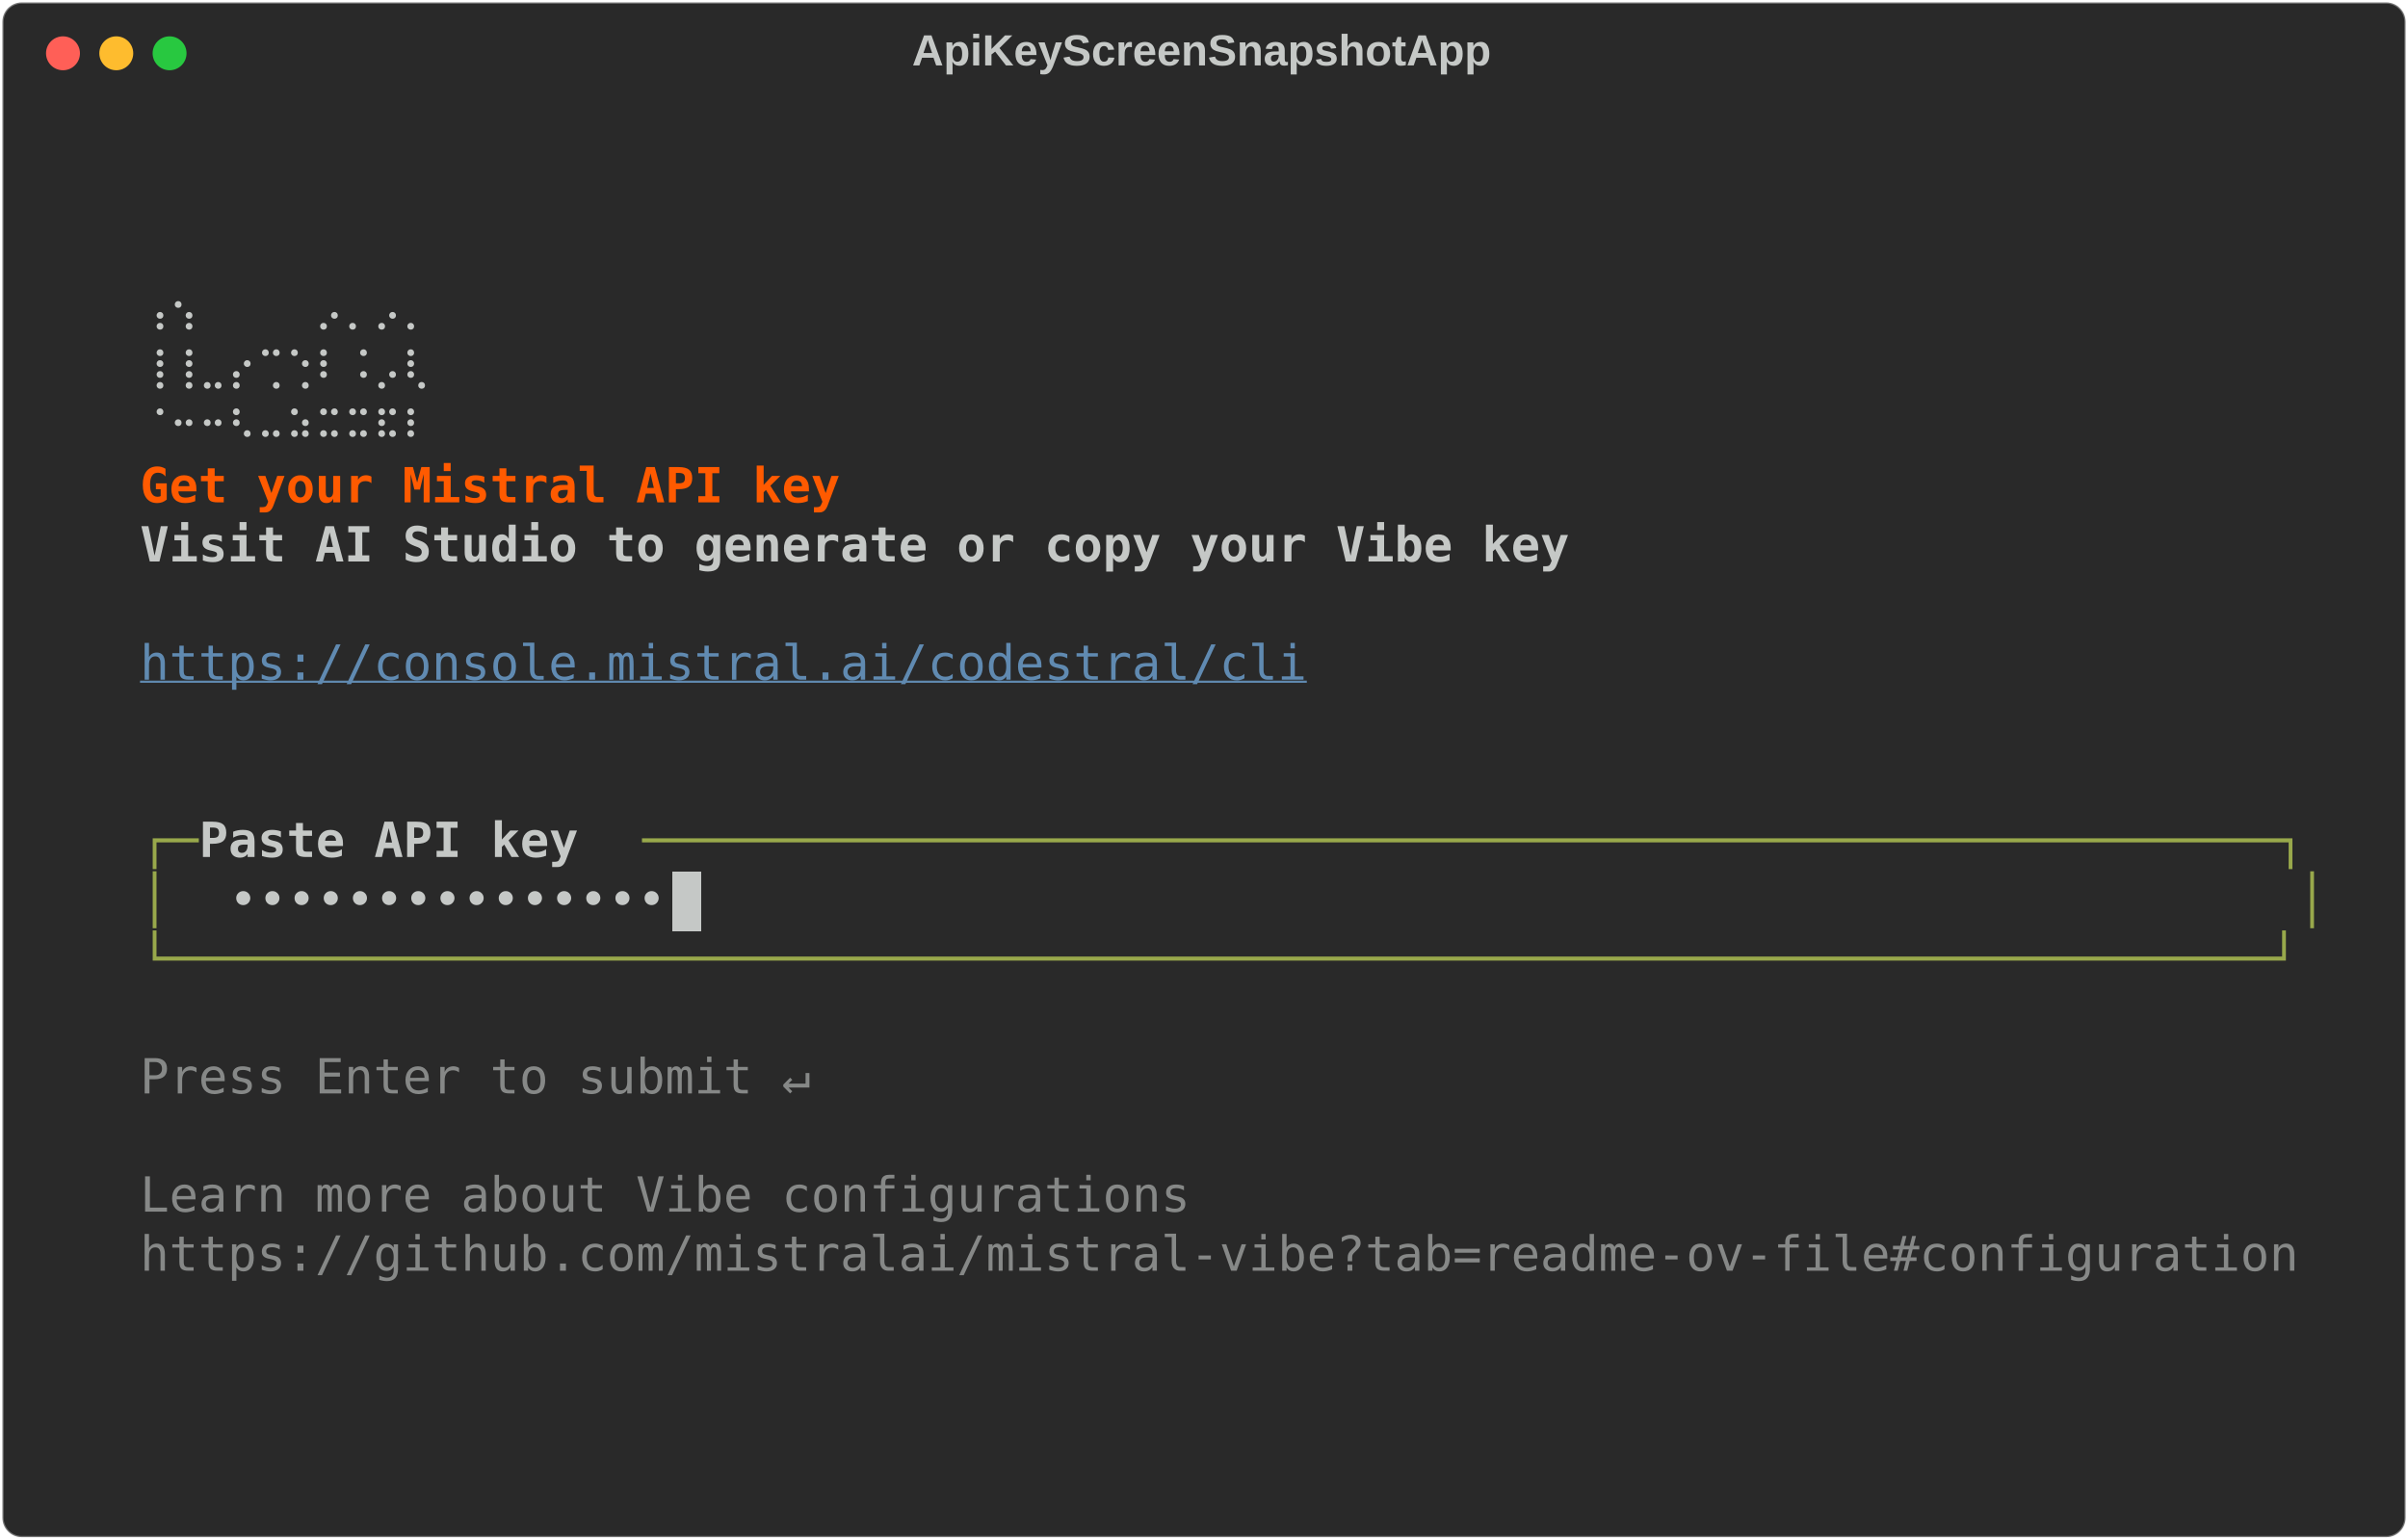
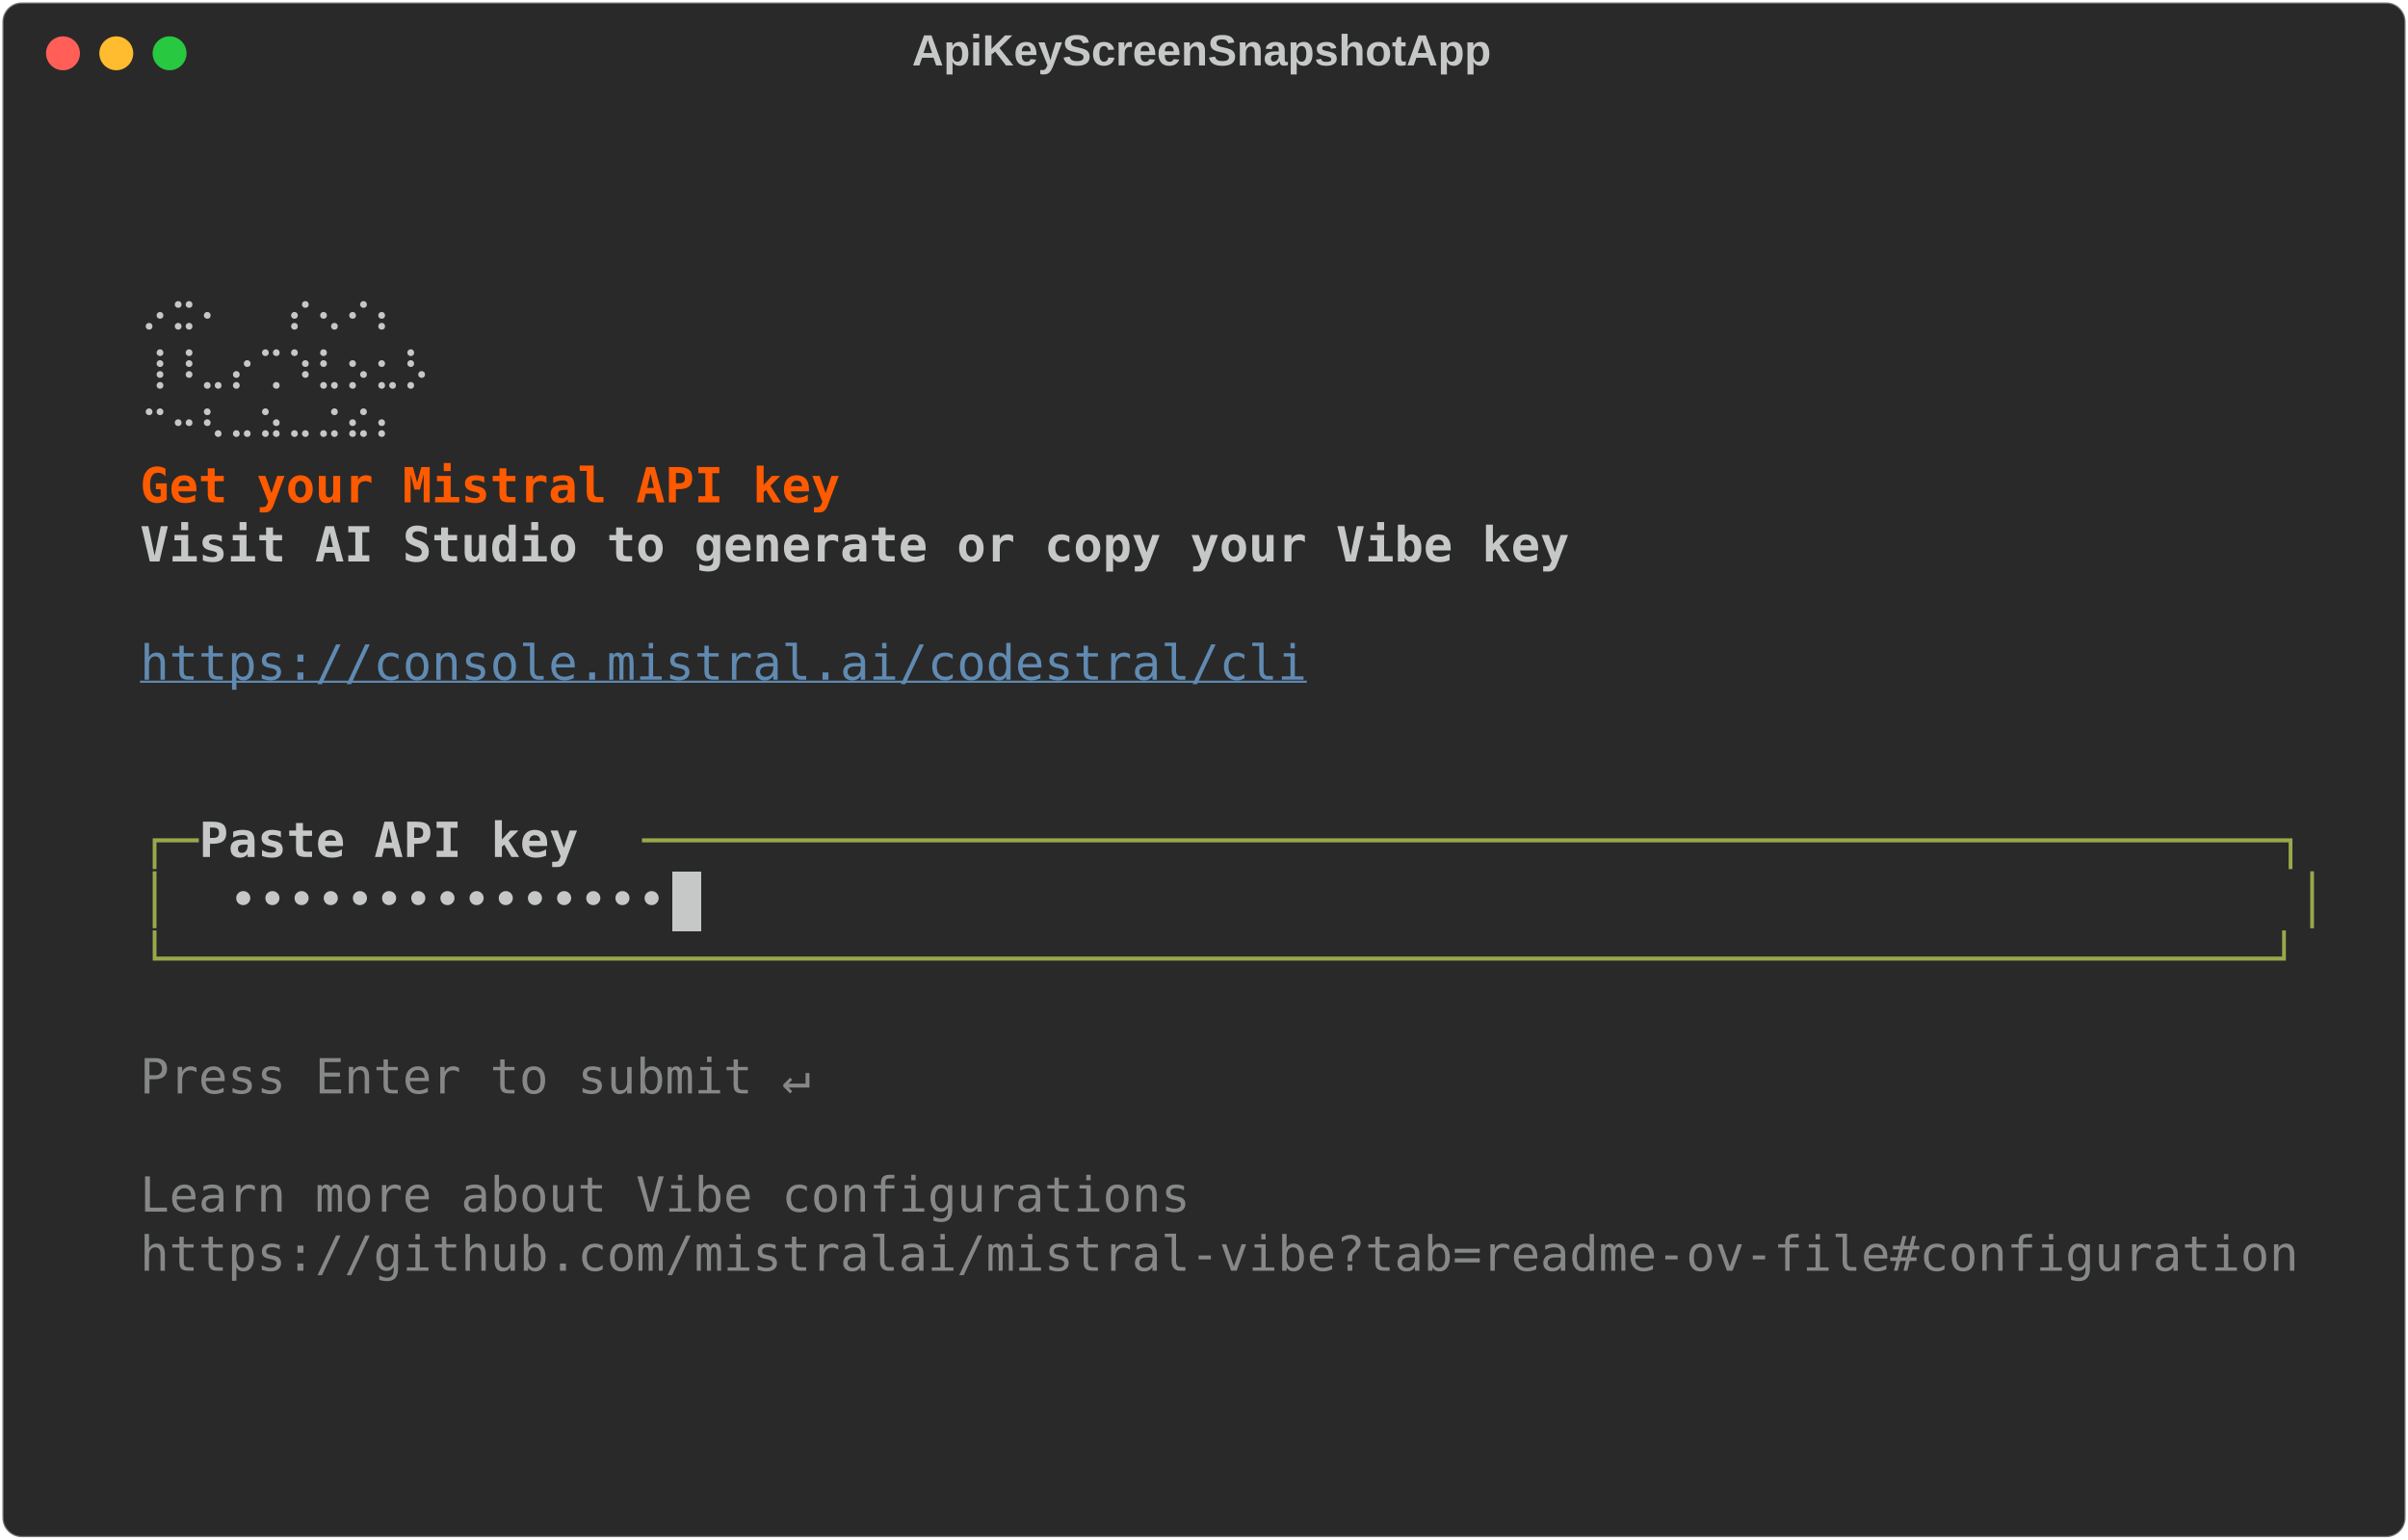
<svg xmlns="http://www.w3.org/2000/svg" class="rich-terminal" viewBox="0 0 994 635.6">
  <style>

    @font-face {
        font-family: "Fira Code";
        src: local("FiraCode-Regular"),
                url("https://cdnjs.cloudflare.com/ajax/libs/firacode/6.2.0/woff2/FiraCode-Regular.woff2") format("woff2"),
                url("https://cdnjs.cloudflare.com/ajax/libs/firacode/6.2.0/woff/FiraCode-Regular.woff") format("woff");
        font-style: normal;
        font-weight: 400;
    }
    @font-face {
        font-family: "Fira Code";
        src: local("FiraCode-Bold"),
                url("https://cdnjs.cloudflare.com/ajax/libs/firacode/6.2.0/woff2/FiraCode-Bold.woff2") format("woff2"),
                url("https://cdnjs.cloudflare.com/ajax/libs/firacode/6.2.0/woff/FiraCode-Bold.woff") format("woff");
        font-style: bold;
        font-weight: 700;
    }

    .terminal-matrix {
        font-family: Fira Code, monospace;
        font-size: 20px;
        line-height: 24.4px;
        font-variant-east-asian: full-width;
    }

    .terminal-title {
        font-size: 18px;
        font-weight: bold;
        font-family: arial;
    }

    .terminal-r1 { fill: #c5c8c6 }
.terminal-r2 { fill: #ff5a00;font-weight: bold }
.terminal-r3 { fill: #c5c8c6;font-weight: bold }
.terminal-r4 { fill: #608ab1;text-decoration: underline; }
.terminal-r5 { fill: #98a84b }
.terminal-r6 { fill: #4b4e55 }
.terminal-r7 { fill: #868887 }
    </style>
  <defs>
    <clipPath id="terminal-clip-terminal">
      <rect x="0" y="0" width="975.0" height="584.6" />
    </clipPath>
    <clipPath id="terminal-line-0">
      <rect x="0" y="1.5" width="976" height="24.65" />
    </clipPath>
    <clipPath id="terminal-line-1">
      <rect x="0" y="25.9" width="976" height="24.65" />
    </clipPath>
    <clipPath id="terminal-line-2">
      <rect x="0" y="50.3" width="976" height="24.65" />
    </clipPath>
    <clipPath id="terminal-line-3">
      <rect x="0" y="74.7" width="976" height="24.65" />
    </clipPath>
    <clipPath id="terminal-line-4">
      <rect x="0" y="99.1" width="976" height="24.65" />
    </clipPath>
    <clipPath id="terminal-line-5">
      <rect x="0" y="123.5" width="976" height="24.65" />
    </clipPath>
    <clipPath id="terminal-line-6">
      <rect x="0" y="147.9" width="976" height="24.65" />
    </clipPath>
    <clipPath id="terminal-line-7">
      <rect x="0" y="172.3" width="976" height="24.65" />
    </clipPath>
    <clipPath id="terminal-line-8">
      <rect x="0" y="196.7" width="976" height="24.65" />
    </clipPath>
    <clipPath id="terminal-line-9">
      <rect x="0" y="221.1" width="976" height="24.65" />
    </clipPath>
    <clipPath id="terminal-line-10">
      <rect x="0" y="245.5" width="976" height="24.65" />
    </clipPath>
    <clipPath id="terminal-line-11">
      <rect x="0" y="269.9" width="976" height="24.65" />
    </clipPath>
    <clipPath id="terminal-line-12">
      <rect x="0" y="294.3" width="976" height="24.65" />
    </clipPath>
    <clipPath id="terminal-line-13">
      <rect x="0" y="318.7" width="976" height="24.65" />
    </clipPath>
    <clipPath id="terminal-line-14">
      <rect x="0" y="343.1" width="976" height="24.65" />
    </clipPath>
    <clipPath id="terminal-line-15">
      <rect x="0" y="367.5" width="976" height="24.65" />
    </clipPath>
    <clipPath id="terminal-line-16">
      <rect x="0" y="391.9" width="976" height="24.65" />
    </clipPath>
    <clipPath id="terminal-line-17">
      <rect x="0" y="416.3" width="976" height="24.65" />
    </clipPath>
    <clipPath id="terminal-line-18">
      <rect x="0" y="440.7" width="976" height="24.65" />
    </clipPath>
    <clipPath id="terminal-line-19">
      <rect x="0" y="465.1" width="976" height="24.65" />
    </clipPath>
    <clipPath id="terminal-line-20">
      <rect x="0" y="489.5" width="976" height="24.65" />
    </clipPath>
    <clipPath id="terminal-line-21">
      <rect x="0" y="513.9" width="976" height="24.65" />
    </clipPath>
    <clipPath id="terminal-line-22">
      <rect x="0" y="538.3" width="976" height="24.65" />
    </clipPath>
  </defs>
  <rect fill="#292929" stroke="rgba(255,255,255,0.35)" stroke-width="1" x="1" y="1" width="992" height="633.6" rx="8" />
  <text class="terminal-title" fill="#c5c8c6" text-anchor="middle" x="496" y="27">ApiKeyScreenSnapshotApp</text>
  <g transform="translate(26,22)">
    <circle cx="0" cy="0" r="7" fill="#ff5f57" />
    <circle cx="22" cy="0" r="7" fill="#febc2e" />
    <circle cx="44" cy="0" r="7" fill="#28c840" />
  </g>
  <g transform="translate(9, 41)" clip-path="url(#terminal-clip-terminal)">
    <rect fill="#c5c8c6" x="268.4" y="318.7" width="12.2" height="24.65" shape-rendering="crispEdges" />
    <g class="terminal-matrix">
      <text class="terminal-r1" x="976" y="20" textLength="12.2" clip-path="url(#terminal-line-0)">
</text>
      <text class="terminal-r1" x="976" y="44.4" textLength="12.2" clip-path="url(#terminal-line-1)">
</text>
      <text class="terminal-r1" x="976" y="68.8" textLength="12.2" clip-path="url(#terminal-line-2)">
</text>
-       <text class="terminal-r1" x="48.8" y="93.2" textLength="134.2" clip-path="url(#terminal-line-3)"> ⢠⢢    ⡠⡀⡠⡀</text>
+       <text class="terminal-r1" x="48.8" y="93.2" textLength="134.2" clip-path="url(#terminal-line-3)">  ⡠⣒⠄  ⡔⢄⠔⡄</text>
      <text class="terminal-r1" x="976" y="93.2" textLength="12.2" clip-path="url(#terminal-line-3)">
</text>
-       <text class="terminal-r1" x="48.8" y="117.6" textLength="134.2" clip-path="url(#terminal-line-4)"> ⢸⢸⣀⡔⢉⢑⠇⠨⡠⢇</text>
+       <text class="terminal-r1" x="48.8" y="117.6" textLength="134.2" clip-path="url(#terminal-line-4)"> ⢸⠸⣀⡔⢉⠱⣃⡢⣂⡣</text>
      <text class="terminal-r1" x="976" y="117.6" textLength="12.2" clip-path="url(#terminal-line-4)">
</text>
-       <text class="terminal-r1" x="48.8" y="142" textLength="134.2" clip-path="url(#terminal-line-5)"> ⠈⠒⠒⠣⠤⠵⠭⠭⠯⠇</text>
+       <text class="terminal-r1" x="48.8" y="142" textLength="134.2" clip-path="url(#terminal-line-5)">  ⠉⠒⠣⠤⠵⠤⠬⠮⠆</text>
      <text class="terminal-r1" x="976" y="142" textLength="12.2" clip-path="url(#terminal-line-5)">
</text>
      <text class="terminal-r2" x="48.8" y="166.4" textLength="292.8" clip-path="url(#terminal-line-6)">Get your Mistral API key</text>
      <text class="terminal-r1" x="976" y="166.4" textLength="12.2" clip-path="url(#terminal-line-6)">
</text>
      <text class="terminal-r3" x="48.8" y="190.8" textLength="597.8" clip-path="url(#terminal-line-7)">Visit AI Studio to generate or copy your Vibe key</text>
      <text class="terminal-r1" x="976" y="190.8" textLength="12.2" clip-path="url(#terminal-line-7)">
</text>
      <text class="terminal-r1" x="976" y="215.2" textLength="12.2" clip-path="url(#terminal-line-8)">
</text>
      <text class="terminal-r4" x="48.8" y="239.6" textLength="488" clip-path="url(#terminal-line-9)">https://console.mistral.ai/codestral/cli</text>
      <text class="terminal-r1" x="976" y="239.6" textLength="12.2" clip-path="url(#terminal-line-9)">
</text>
      <text class="terminal-r1" x="976" y="264" textLength="12.2" clip-path="url(#terminal-line-10)">
</text>
      <text class="terminal-r1" x="976" y="288.4" textLength="12.2" clip-path="url(#terminal-line-11)">
</text>
      <text class="terminal-r5" x="48.8" y="312.8" textLength="24.4" clip-path="url(#terminal-line-12)">┌─</text>
      <text class="terminal-r3" x="73.2" y="312.8" textLength="183" clip-path="url(#terminal-line-12)"> Paste API key </text>
      <text class="terminal-r5" x="256.2" y="312.8" textLength="695.4" clip-path="url(#terminal-line-12)">────────────────────────────────────────────────────────┐</text>
      <text class="terminal-r1" x="976" y="312.8" textLength="12.2" clip-path="url(#terminal-line-12)">
</text>
      <text class="terminal-r5" x="48.8" y="337.2" textLength="12.2" clip-path="url(#terminal-line-13)">│</text>
      <text class="terminal-r1" x="85.4" y="337.2" textLength="183" clip-path="url(#terminal-line-13)">•••••••••••••••</text>
      <text class="terminal-r5" x="939.4" y="337.2" textLength="12.2" clip-path="url(#terminal-line-13)">│</text>
      <text class="terminal-r1" x="976" y="337.2" textLength="12.2" clip-path="url(#terminal-line-13)">
</text>
      <text class="terminal-r5" x="48.8" y="361.6" textLength="902.8" clip-path="url(#terminal-line-14)">└────────────────────────────────────────────────────────────────────────┘</text>
      <text class="terminal-r1" x="976" y="361.6" textLength="12.2" clip-path="url(#terminal-line-14)">
</text>
      <text class="terminal-r1" x="976" y="386" textLength="12.2" clip-path="url(#terminal-line-15)">
</text>
      <text class="terminal-r7" x="48.8" y="410.4" textLength="280.6" clip-path="url(#terminal-line-16)">Press Enter to submit ↵</text>
      <text class="terminal-r1" x="976" y="410.4" textLength="12.2" clip-path="url(#terminal-line-16)">
</text>
      <text class="terminal-r1" x="976" y="434.8" textLength="12.2" clip-path="url(#terminal-line-17)">
</text>
      <text class="terminal-r7" x="48.8" y="459.2" textLength="439.2" clip-path="url(#terminal-line-18)">Learn more about Vibe configurations</text>
      <text class="terminal-r1" x="976" y="459.2" textLength="12.2" clip-path="url(#terminal-line-18)">
</text>
      <text class="terminal-r7" x="48.8" y="483.6" textLength="902.8" clip-path="url(#terminal-line-19)">https://github.com/mistralai/mistral-vibe?tab=readme-ov-file#configuration</text>
      <text class="terminal-r1" x="976" y="483.6" textLength="12.2" clip-path="url(#terminal-line-19)">
</text>
      <text class="terminal-r1" x="976" y="508" textLength="12.2" clip-path="url(#terminal-line-20)">
</text>
      <text class="terminal-r1" x="976" y="532.4" textLength="12.2" clip-path="url(#terminal-line-21)">
</text>
      <text class="terminal-r1" x="976" y="556.8" textLength="12.2" clip-path="url(#terminal-line-22)">
</text>
    </g>
  </g>
</svg>
